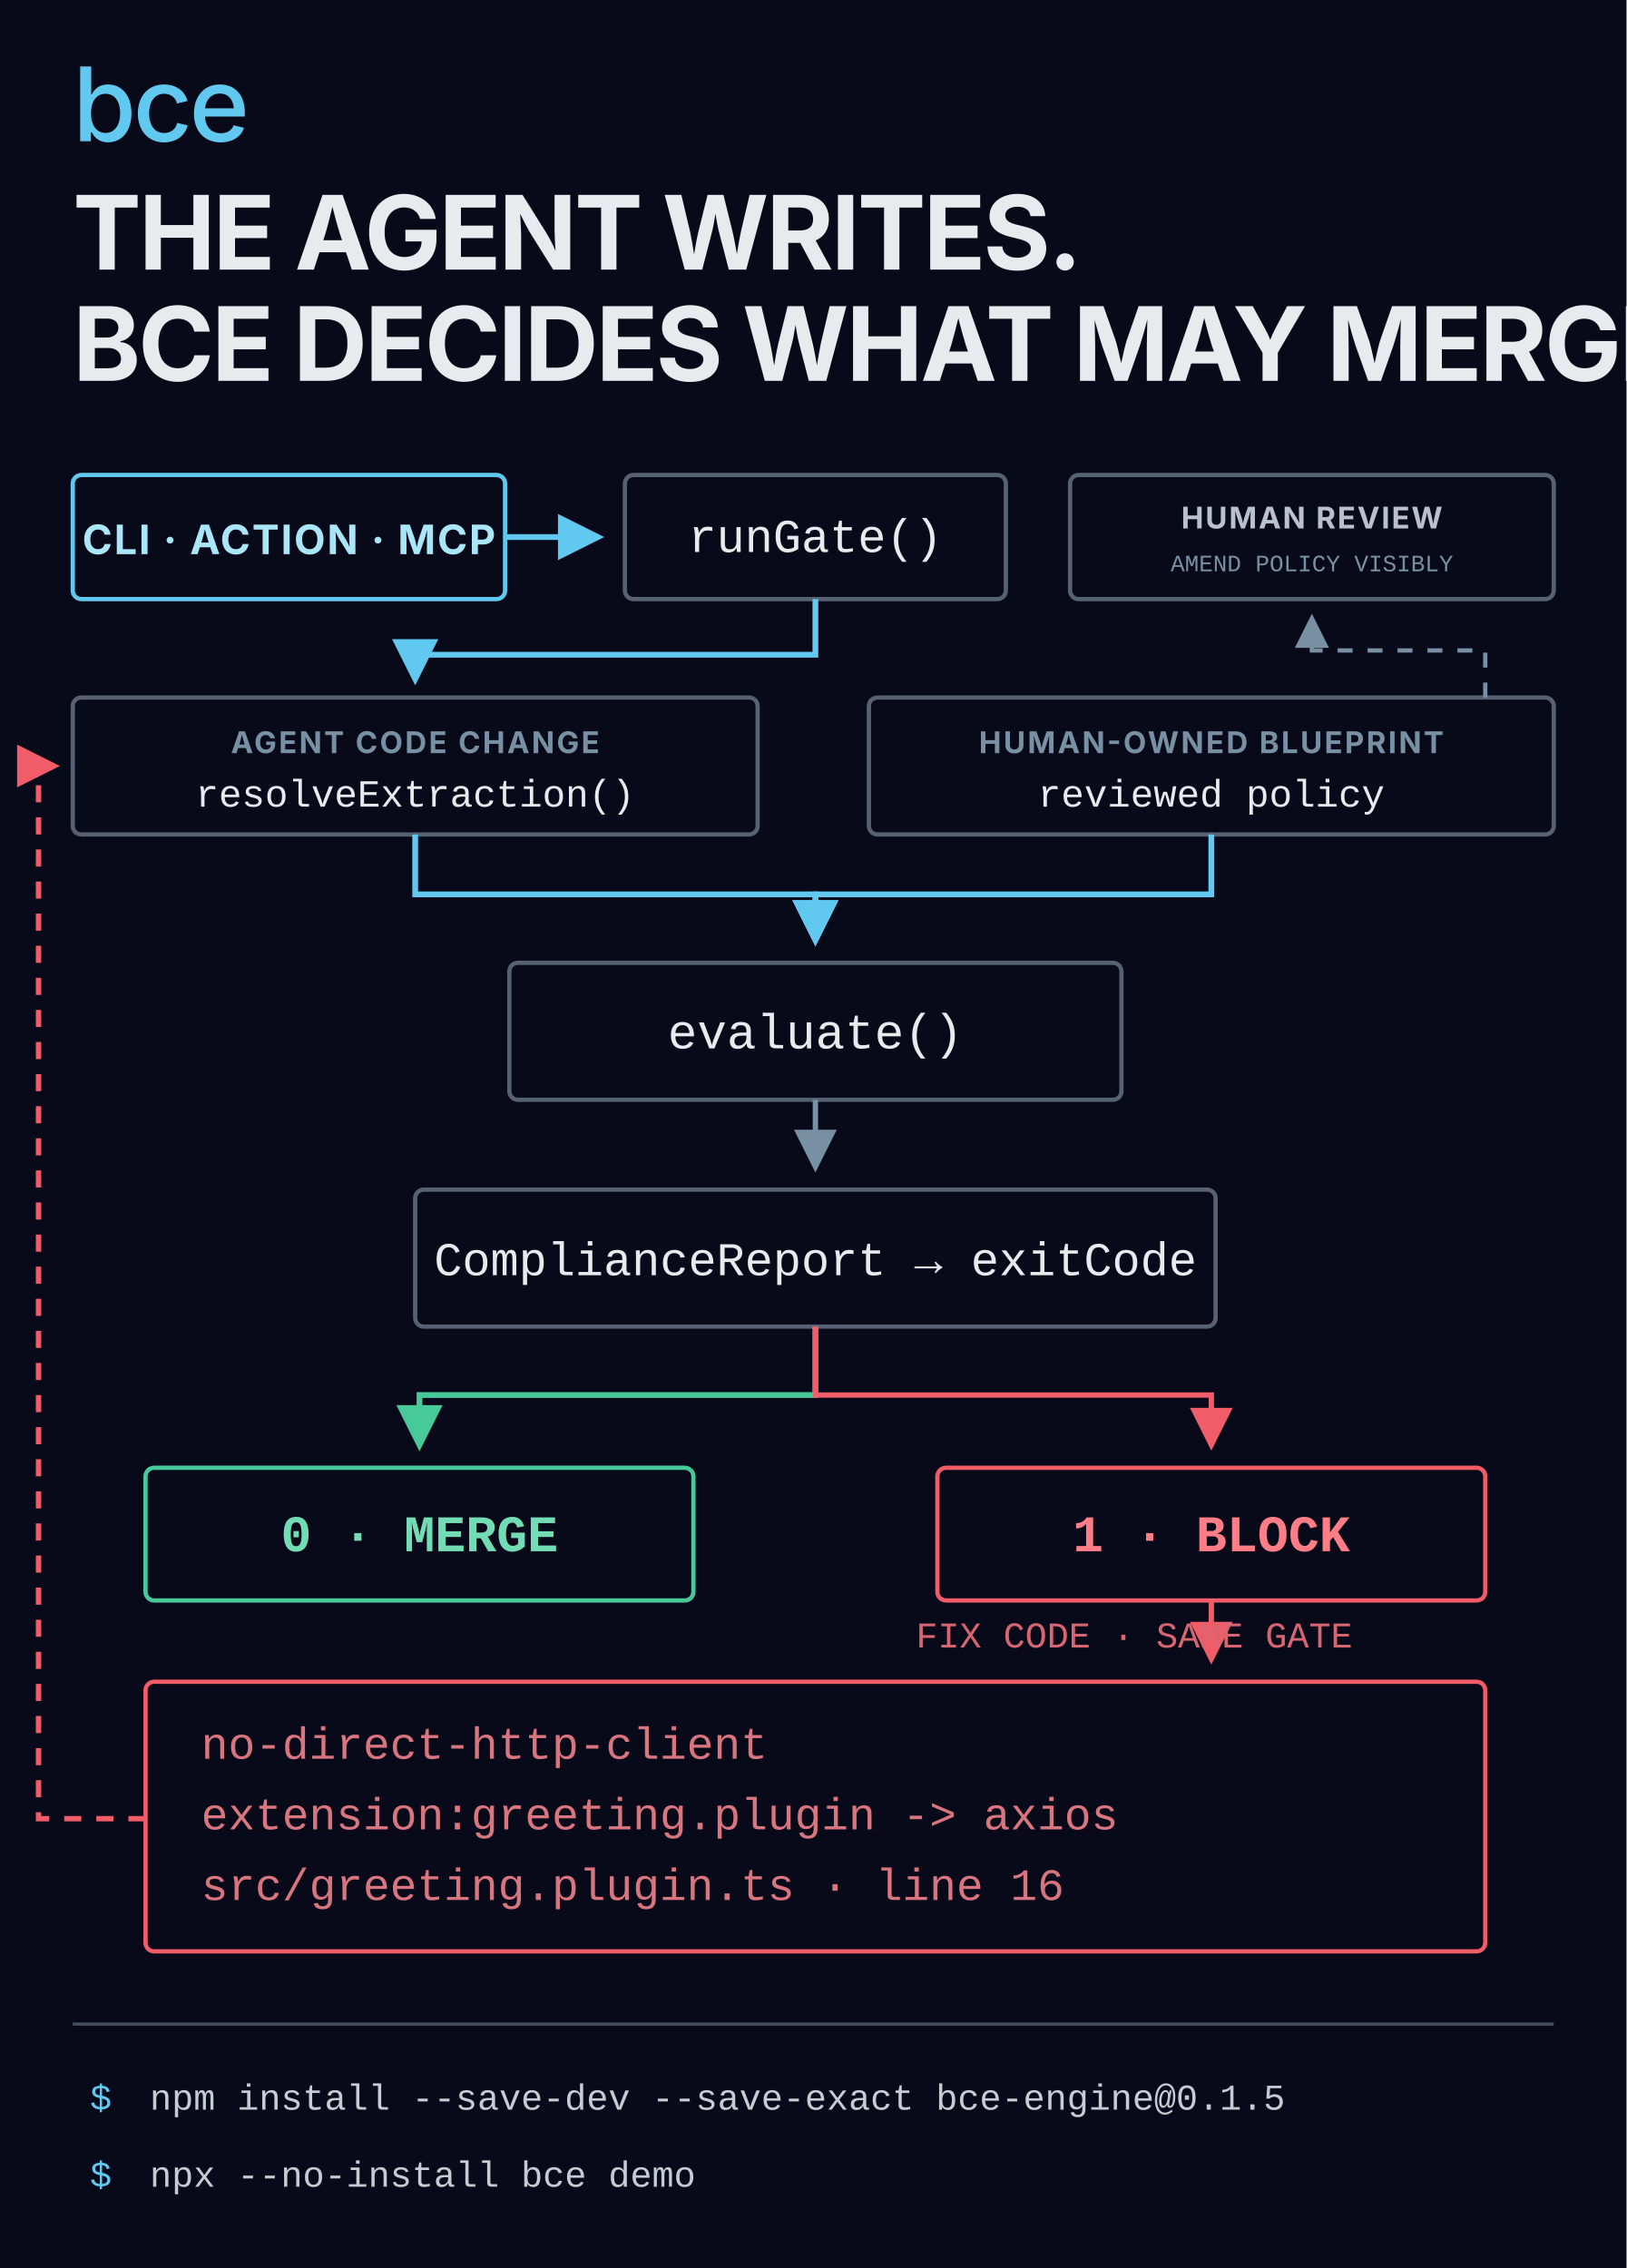
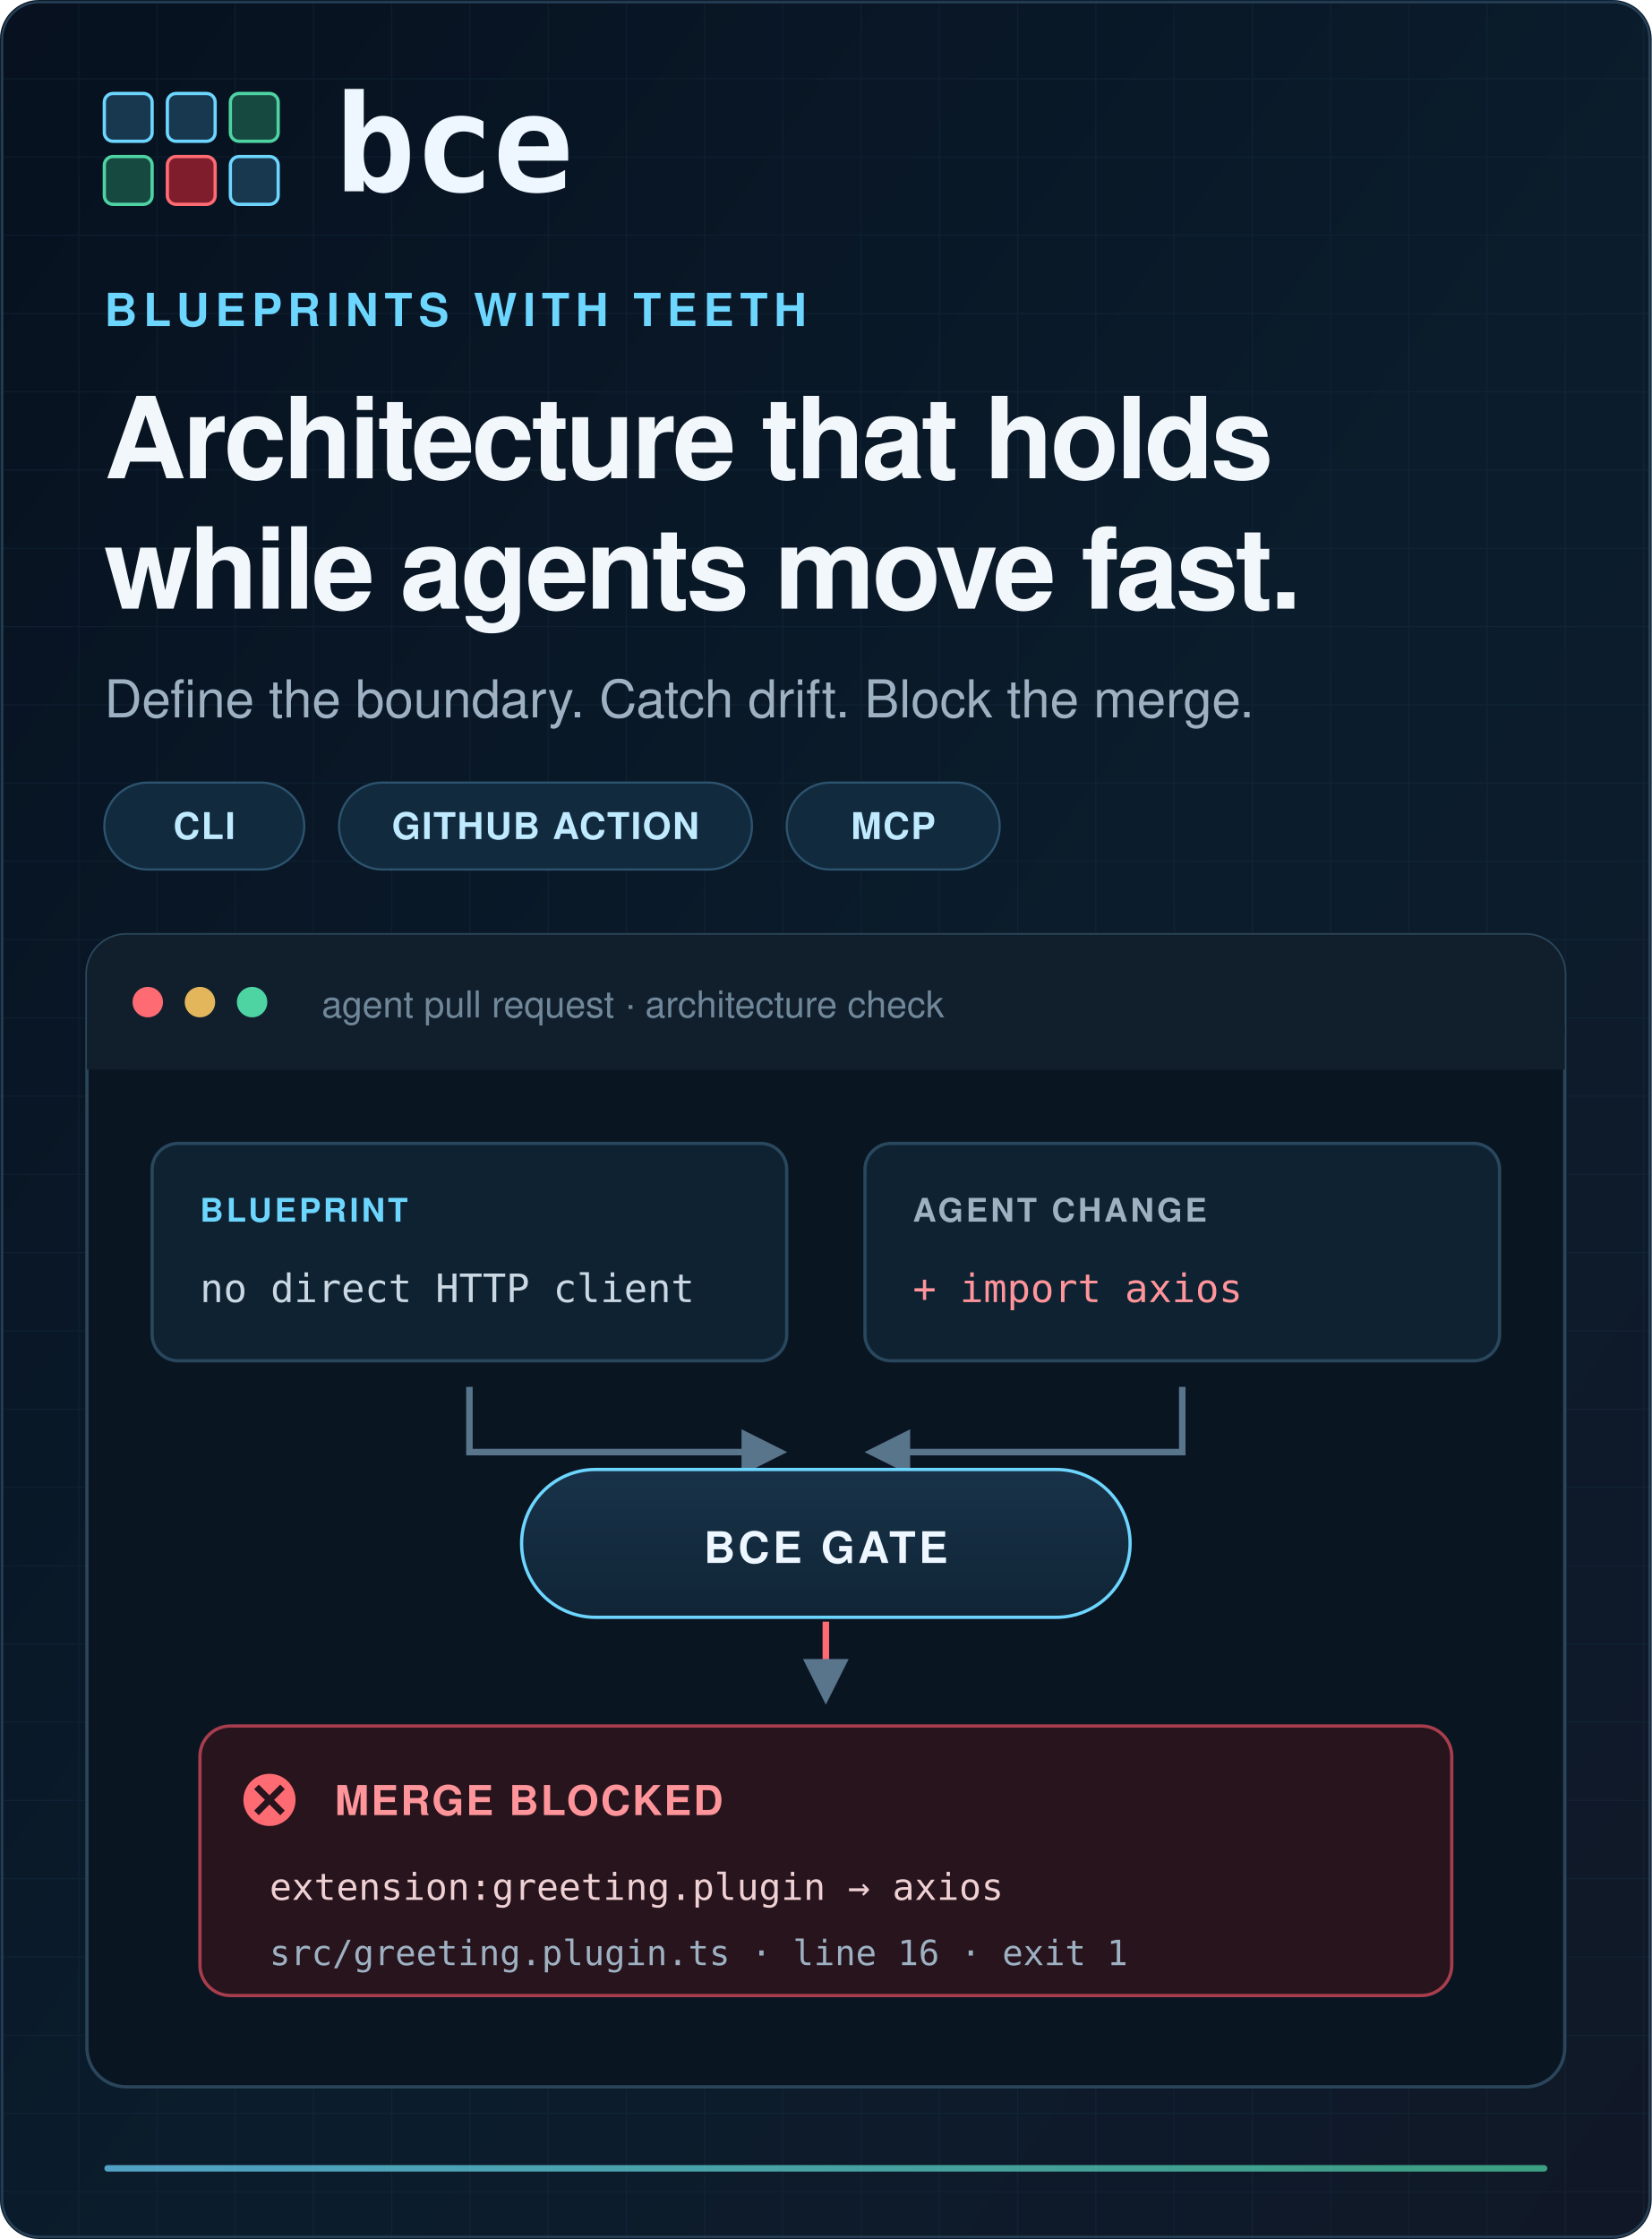
- <svg xmlns="http://www.w3.org/2000/svg" width="760" height="1060" viewBox="0 0 760 1060" role="img" aria-labelledby="title desc">
+ <svg xmlns="http://www.w3.org/2000/svg" width="760" height="1030" viewBox="0 0 760 1030" role="img" aria-labelledby="title desc">
  <defs>
-     <marker id="steel" viewBox="0 0 10 10" refX="8" refY="5" markerWidth="8" markerHeight="8" orient="auto">
-       <path d="M0 0L10 5L0 10Z" fill="#7890a3" />
+     <linearGradient id="bg" x1="0" y1="0" x2="1" y2="1">
+       <stop offset="0" stop-color="#07111f" />
+       <stop offset="0.58" stop-color="#0b1d2d" />
+       <stop offset="1" stop-color="#101827" />
+     </linearGradient>
+     <linearGradient id="brand" x1="0" y1="0" x2="1" y2="0">
+       <stop offset="0" stop-color="#6dd6ff" />
+       <stop offset="1" stop-color="#4ed3a3" />
+     </linearGradient>
+     <linearGradient id="gate" x1="0" y1="0" x2="0" y2="1">
+       <stop offset="0" stop-color="#183249" />
+       <stop offset="1" stop-color="#102536" />
+     </linearGradient>
+     <pattern id="grid" width="36" height="36" patternUnits="userSpaceOnUse">
+       <path d="M36 0H0V36" fill="none" stroke="#244058" stroke-width="1" stroke-opacity="0.22" />
+     </pattern>
+     <marker id="arrow" viewBox="0 0 10 10" refX="8" refY="5" markerWidth="7" markerHeight="7" orient="auto">
+       <path d="M0 0L10 5L0 10Z" fill="#58758c" />
    </marker>
-     <marker id="cyan" viewBox="0 0 10 10" refX="8" refY="5" markerWidth="8" markerHeight="8" orient="auto">
-       <path d="M0 0L10 5L0 10Z" fill="#61c9ef" />
-     </marker>
-     <marker id="green" viewBox="0 0 10 10" refX="8" refY="5" markerWidth="8" markerHeight="8" orient="auto">
-       <path d="M0 0L10 5L0 10Z" fill="#48c99a" />
-     </marker>
-     <marker id="red" viewBox="0 0 10 10" refX="8" refY="5" markerWidth="8" markerHeight="8" orient="auto">
-       <path d="M0 0L10 5L0 10Z" fill="#f05c67" />
-     </marker>
-     <style>
-       .sans{font-family:ui-sans-serif,-apple-system,BlinkMacSystemFont,"Segoe UI",sans-serif}
-       .mono{font-family:ui-monospace,"SFMono-Regular",Menlo,Consolas,"Liberation Mono",monospace}
-       .node{fill:#080919;stroke:#566274;stroke-width:2}
-       .route{fill:none;stroke:#7890a3;stroke-width:2.5;marker-end:url(#steel)}
-       .route-cyan{fill:none;stroke:#61c9ef;stroke-width:2.7;marker-end:url(#cyan)}
-       .route-red{fill:none;stroke:#f05c67;stroke-width:2.5;marker-end:url(#red)}
-     </style>
  </defs>
-   <rect width="760" height="1060" fill="#080919" />
-   <g class="sans">
-     <text x="34" y="66" font-size="48" font-weight="500" letter-spacing="-1.5" fill="#61c9ef">bce</text>
-     <text x="34" y="126" font-size="48" font-weight="700" letter-spacing="-1.2" fill="#e8ebed">THE AGENT WRITES.</text>
-     <text x="34" y="178" font-size="48" font-weight="700" letter-spacing="-1.2" fill="#e8ebed">BCE DECIDES WHAT MAY MERGE.</text>
-     <g font-size="19" font-weight="650" letter-spacing=".8" fill="#a9e6f8">
-       <rect x="34" y="222" width="202" height="58" rx="4" fill="#080919" stroke="#61c9ef" stroke-width="2" />
-       <text x="135" y="259" text-anchor="middle">CLI · ACTION · MCP</text>
+   <rect width="760" height="1030" rx="18" fill="url(#bg)" />
+   <rect width="760" height="1030" rx="18" fill="url(#grid)" />
+   <rect x="1" y="1" width="758" height="1028" rx="17" fill="none" stroke="#274157" />
+   <g font-family="ui-sans-serif, -apple-system, BlinkMacSystemFont, Segoe UI, Helvetica, Arial, sans-serif">
+     <g transform="translate(48 42)">
+       <g aria-label="BCE mark">
+         <rect x="0" y="1" width="22" height="22" rx="4" fill="#17384f" stroke="#6dd6ff" stroke-width="1.5" />
+         <rect x="29" y="1" width="22" height="22" rx="4" fill="#17384f" stroke="#6dd6ff" stroke-width="1.5" />
+         <rect x="58" y="1" width="22" height="22" rx="4" fill="#164a40" stroke="#4ed3a3" stroke-width="1.5" />
+         <rect x="0" y="30" width="22" height="22" rx="4" fill="#164a40" stroke="#4ed3a3" stroke-width="1.5" />
+         <rect x="29" y="30" width="22" height="22" rx="4" fill="#7f1d2d" stroke="#ff6b73" stroke-width="1.5" />
+         <rect x="58" y="30" width="22" height="22" rx="4" fill="#17384f" stroke="#6dd6ff" stroke-width="1.5" />
+       </g>
+       <text x="106" y="46" font-family="ui-monospace, SFMono-Regular, Menlo, Consolas, monospace" font-size="62" font-weight="750" fill="#eef7ff" letter-spacing="-1">bce</text>
    </g>
-     <path class="route-cyan" d="M236 251H278" />
-     <rect class="node" x="292" y="222" width="178" height="58" rx="4" />
-     <text class="mono" x="381" y="258" text-anchor="middle" font-size="22" fill="#e8ebed">runGate()</text>
-     <rect class="node" x="500" y="222" width="226" height="58" rx="4" />
-     <text x="613" y="247" text-anchor="middle" font-size="14" font-weight="700" letter-spacing=".8" fill="#b8c1cc">HUMAN REVIEW</text>
-     <text class="mono" x="613" y="267" text-anchor="middle" font-size="11" fill="#7890a3">AMEND POLICY VISIBLY</text>
-     <rect class="node" x="34" y="326" width="320" height="64" rx="4" />
-     <text x="194" y="352" text-anchor="middle" font-size="14" font-weight="700" letter-spacing="1" fill="#7890a3">AGENT CODE CHANGE</text>
-     <text class="mono" x="194" y="377" text-anchor="middle" font-size="18" fill="#e8ebed">resolveExtraction()</text>
-     <rect class="node" x="406" y="326" width="320" height="64" rx="4" />
-     <text x="566" y="352" text-anchor="middle" font-size="14" font-weight="700" letter-spacing="1" fill="#7890a3">HUMAN-OWNED BLUEPRINT</text>
-     <text class="mono" x="566" y="377" text-anchor="middle" font-size="18" fill="#e8ebed">reviewed policy</text>
-     <path d="M694 326V304H613V290" fill="none" stroke="#7890a3" stroke-width="2" stroke-dasharray="7 7" marker-end="url(#steel)" />
-     <path class="route-cyan" d="M381 280V306H194V316" />
-     <path class="route-cyan" d="M566 390V418H381V438" />
-     <path class="route-cyan" d="M194 390V418H381V438" />
-     <rect class="node" x="238" y="450" width="286" height="64" rx="4" />
-     <text class="mono" x="381" y="490" text-anchor="middle" font-size="23" fill="#e8ebed">evaluate()</text>
-     <path class="route" d="M381 514V544" />
-     <rect class="node" x="194" y="556" width="374" height="64" rx="4" />
-     <text class="mono" x="381" y="596" text-anchor="middle" font-size="22" fill="#e8ebed">ComplianceReport → exitCode</text>
-     <path d="M381 620V652H196V674" fill="none" stroke="#48c99a" stroke-width="2.7" marker-end="url(#green)" />
-     <path class="route-red" d="M381 620V652H566V674" />
-     <rect x="68" y="686" width="256" height="62" rx="4" fill="#080919" stroke="#48c99a" stroke-width="2" />
-     <text class="mono" x="196" y="725" text-anchor="middle" font-size="24" font-weight="650" fill="#72ddb5">0 · MERGE</text>
-     <rect x="438" y="686" width="256" height="62" rx="4" fill="#080919" stroke="#f05c67" stroke-width="2" />
-     <text class="mono" x="566" y="725" text-anchor="middle" font-size="24" font-weight="650" fill="#ff7d87">1 · BLOCK</text>
-     <path class="route-red" d="M566 748V774" />
-     <rect x="68" y="786" width="626" height="126" rx="4" fill="#080919" stroke="#f05c67" stroke-width="2" />
-     <g class="mono" font-size="21" fill="#d8757f">
-       <text x="94" y="822">no-direct-http-client</text>
-       <text x="94" y="855">extension:greeting.plugin -&gt; axios</text>
-       <text x="94" y="888">src/greeting.plugin.ts · line 16</text>
+     <text x="48" y="150" font-size="21" font-weight="700" fill="#6dd6ff" letter-spacing="2.8">BLUEPRINTS WITH TEETH</text>
+     <text x="48" y="220" font-size="52" font-weight="760" fill="#f2f7fb" letter-spacing="-1.4">Architecture that holds</text>
+     <text x="48" y="280" font-size="52" font-weight="760" fill="#f2f7fb" letter-spacing="-1.4">while agents move fast.</text>
+     <text x="48" y="330" font-size="24" fill="#9db1c2">Define the boundary. Catch drift. Block the merge.</text>
+     <g transform="translate(48 360)" font-size="17" font-weight="650" letter-spacing="0.6">
+       <rect width="92" height="40" rx="20" fill="#122a3d" stroke="#2c536e" />
+       <text x="46" y="26" text-anchor="middle" fill="#bfeaff">CLI</text>
+       <rect x="108" width="190" height="40" rx="20" fill="#122a3d" stroke="#2c536e" />
+       <text x="203" y="26" text-anchor="middle" fill="#bfeaff">GITHUB ACTION</text>
+       <rect x="314" width="98" height="40" rx="20" fill="#122a3d" stroke="#2c536e" />
+       <text x="363" y="26" text-anchor="middle" fill="#bfeaff">MCP</text>
    </g>
-     <path class="route-red" stroke-dasharray="8 7" d="M68 850H18V358H24" />
-     <text class="mono" x="530" y="770" text-anchor="middle" font-size="17" fill="#d76672">FIX CODE · SAME GATE</text>
-     <line x1="34" y1="946" x2="726" y2="946" stroke="#454e5e" stroke-width="1.5" />
-     <g class="mono" font-size="17">
-       <text x="42" y="986" fill="#61c9ef">$</text>
-       <text x="70" y="986" fill="#c5ccd3">npm install --save-dev --save-exact bce-engine@0.1.5</text>
-       <text x="42" y="1022" fill="#61c9ef">$</text>
-       <text x="70" y="1022" fill="#c5ccd3">npx --no-install bce demo</text>
+     <g transform="translate(40 430)">
+       <rect width="680" height="530" rx="18" fill="#0a1522" stroke="#2b465b" stroke-width="1.5" />
+       <rect width="680" height="62" rx="18" fill="#111f2d" />
+       <rect y="42" width="680" height="20" fill="#111f2d" />
+       <circle cx="28" cy="31" r="7" fill="#ff6b73" />
+       <circle cx="52" cy="31" r="7" fill="#e4b65b" />
+       <circle cx="76" cy="31" r="7" fill="#4ed3a3" />
+       <text x="108" y="38" font-size="17" fill="#71889a">agent pull request · architecture check</text>
+       <rect x="30" y="96" width="292" height="100" rx="12" fill="#0f2232" stroke="#29475d" stroke-width="1.5" />
+       <text x="52" y="132" font-size="15" font-weight="700" fill="#6dd6ff" letter-spacing="1.3">BLUEPRINT</text>
+       <text x="52" y="169" font-family="ui-monospace, SFMono-Regular, Menlo, monospace" font-size="18" fill="#c9d8e3">no direct HTTP client</text>
+       <rect x="358" y="96" width="292" height="100" rx="12" fill="#0f2232" stroke="#29475d" stroke-width="1.5" />
+       <text x="380" y="132" font-size="15" font-weight="700" fill="#9db1c2" letter-spacing="1.3">AGENT CHANGE</text>
+       <text x="380" y="169" font-family="ui-monospace, SFMono-Regular, Menlo, monospace" font-size="18" fill="#ff959a">+ import axios</text>
+       <path d="M176 208V238H318" fill="none" stroke="#58758c" stroke-width="3" marker-end="url(#arrow)" />
+       <path d="M504 208V238H362" fill="none" stroke="#58758c" stroke-width="3" marker-end="url(#arrow)" />
+       <rect x="200" y="246" width="280" height="68" rx="34" fill="url(#gate)" stroke="#6dd6ff" stroke-width="1.5" />
+       <text x="340" y="289" text-anchor="middle" font-size="20" font-weight="750" fill="#eef7ff" letter-spacing="1.6">BCE GATE</text>
+       <path d="M340 316V350" fill="none" stroke="#ff6b73" stroke-width="3" marker-end="url(#arrow)" />
+       <rect x="52" y="364" width="576" height="124" rx="14" fill="#28141d" stroke="#a83e4d" stroke-width="1.5" />
+       <circle cx="84" cy="398" r="12" fill="#ff6b73" />
+       <path d="M78 392L90 404M90 392L78 404" stroke="#28141d" stroke-width="3" />
+       <text x="114" y="405" font-size="19" font-weight="750" fill="#ff959a" letter-spacing="0.9">MERGE BLOCKED</text>
+       <text x="84" y="444" font-family="ui-monospace, SFMono-Regular, Menlo, monospace" font-size="17" fill="#efd1d4">extension:greeting.plugin → axios</text>
+       <text x="84" y="474" font-family="ui-monospace, SFMono-Regular, Menlo, monospace" font-size="16" fill="#9db1c2">src/greeting.plugin.ts · line 16 · exit 1</text>
    </g>
  </g>
+   <rect x="48" y="996" width="664" height="3" rx="1.5" fill="url(#brand)" opacity="0.72" />
</svg>
